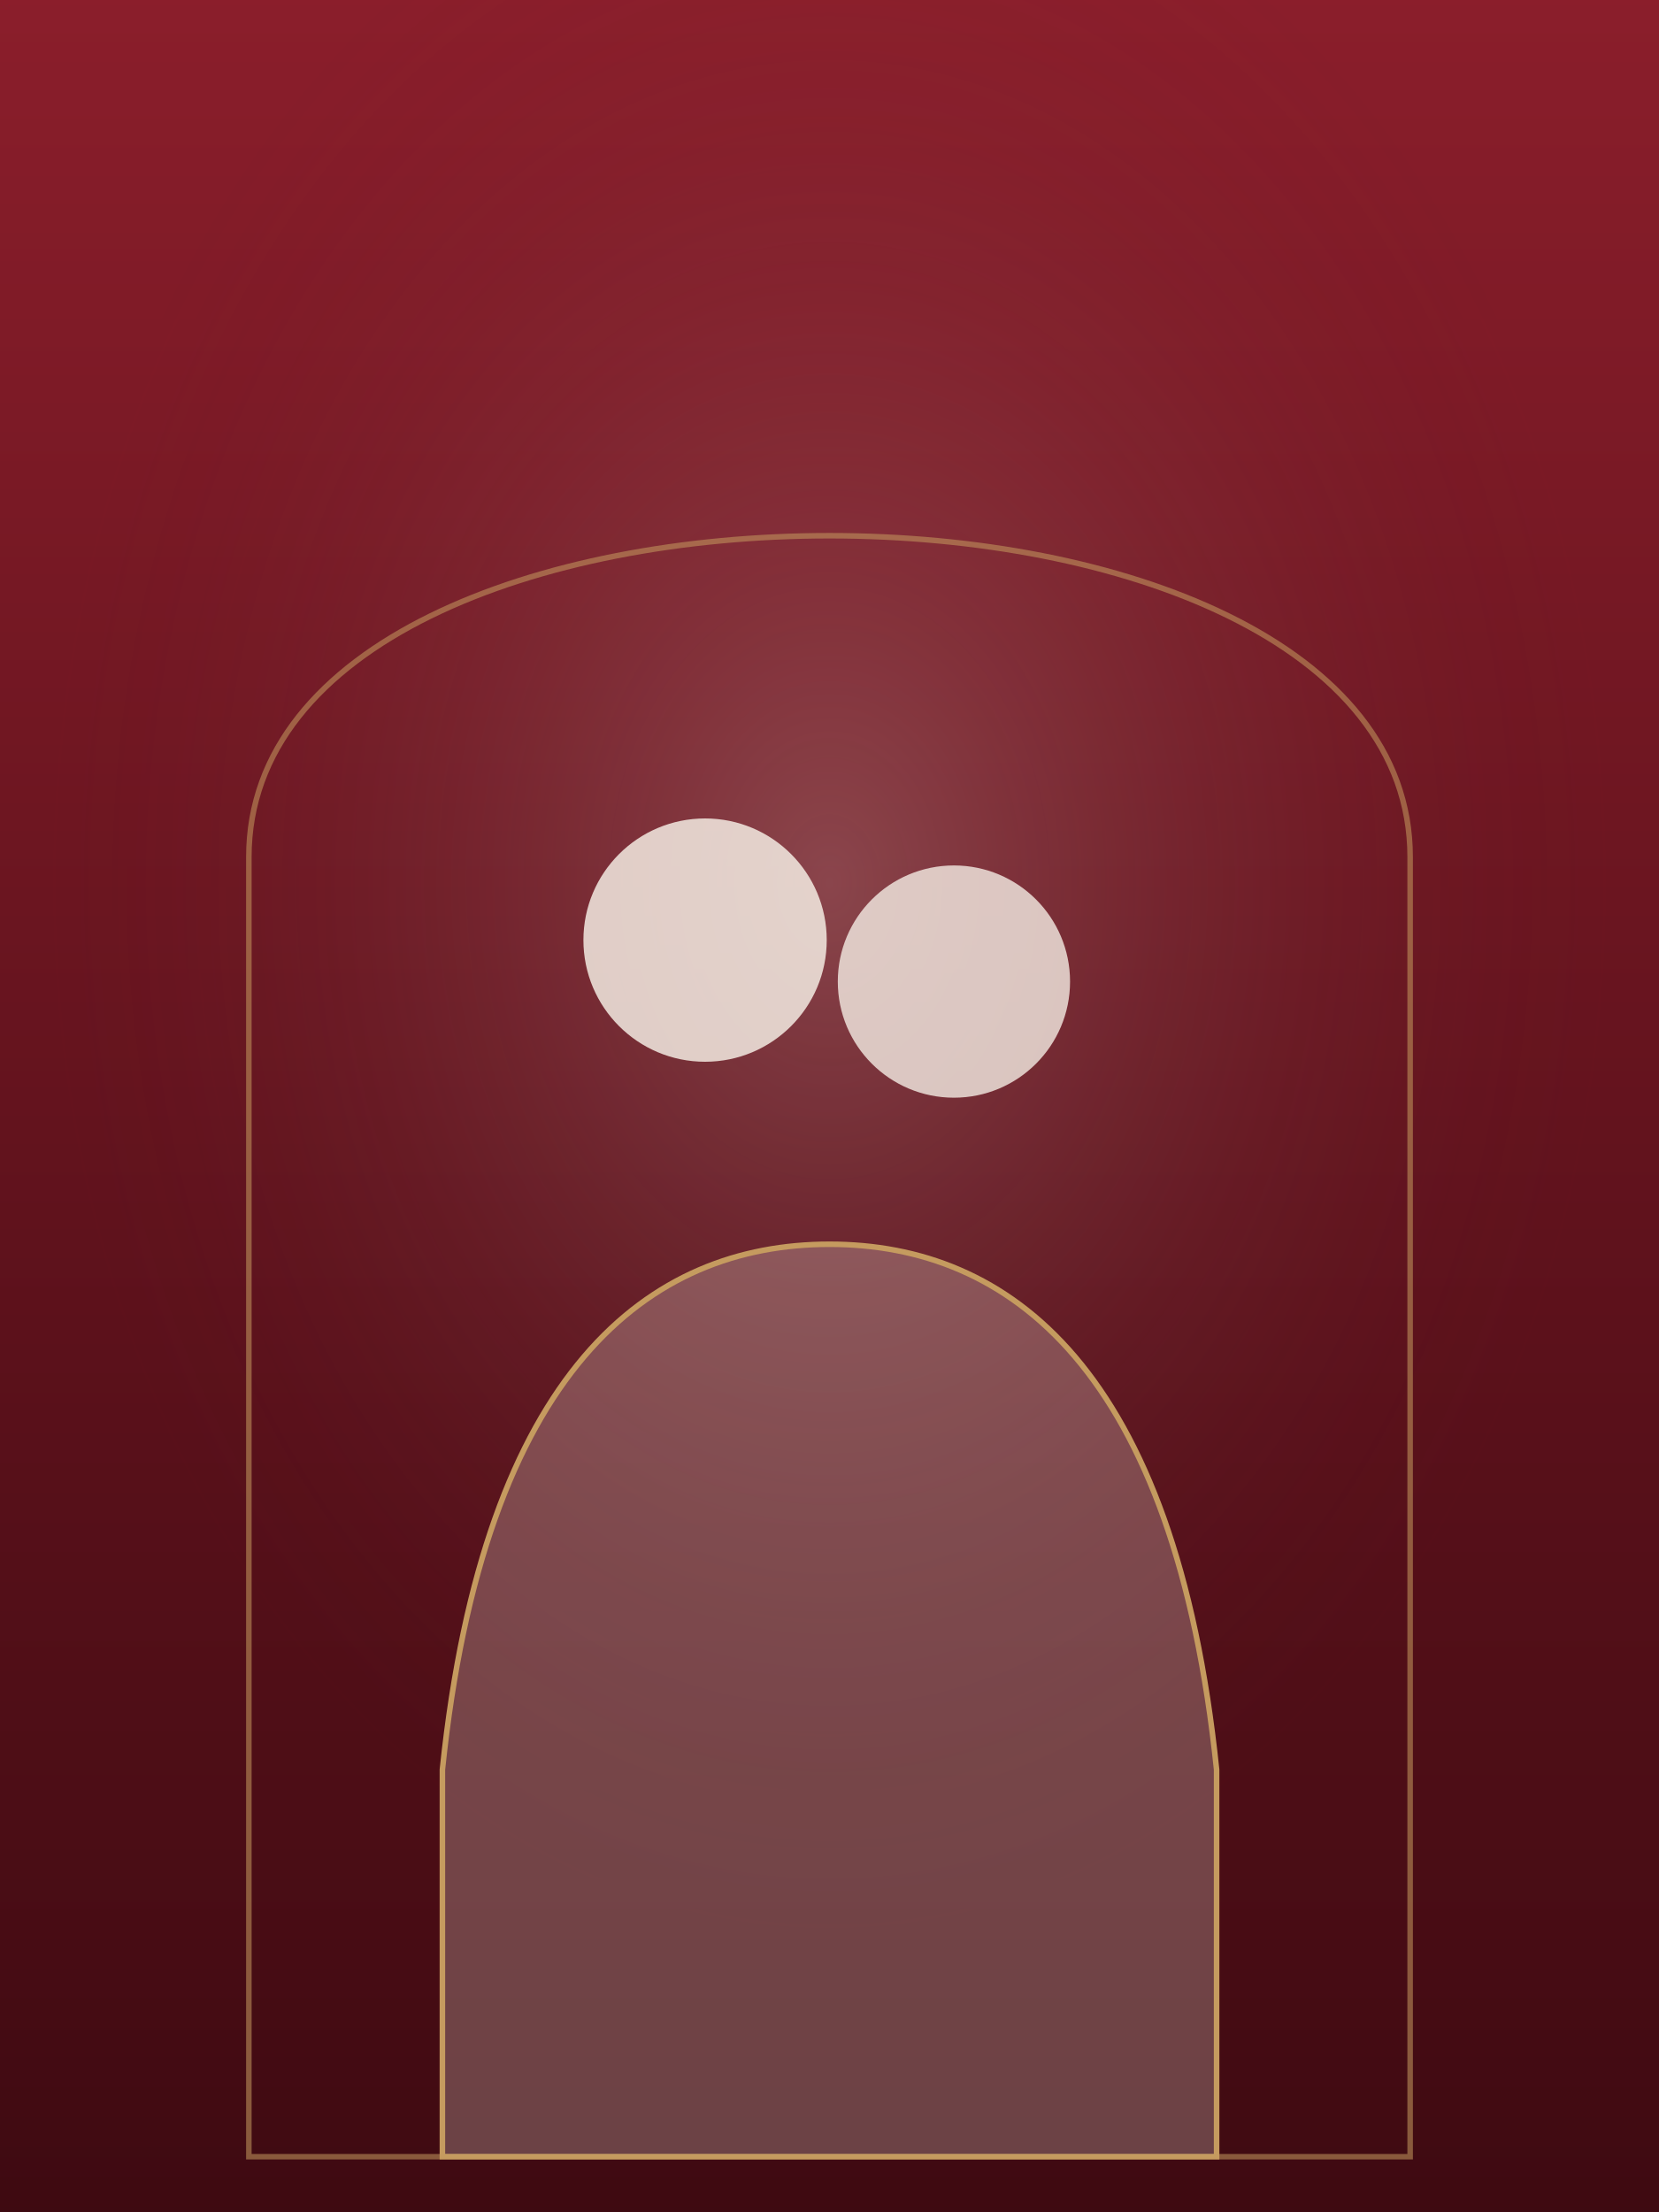
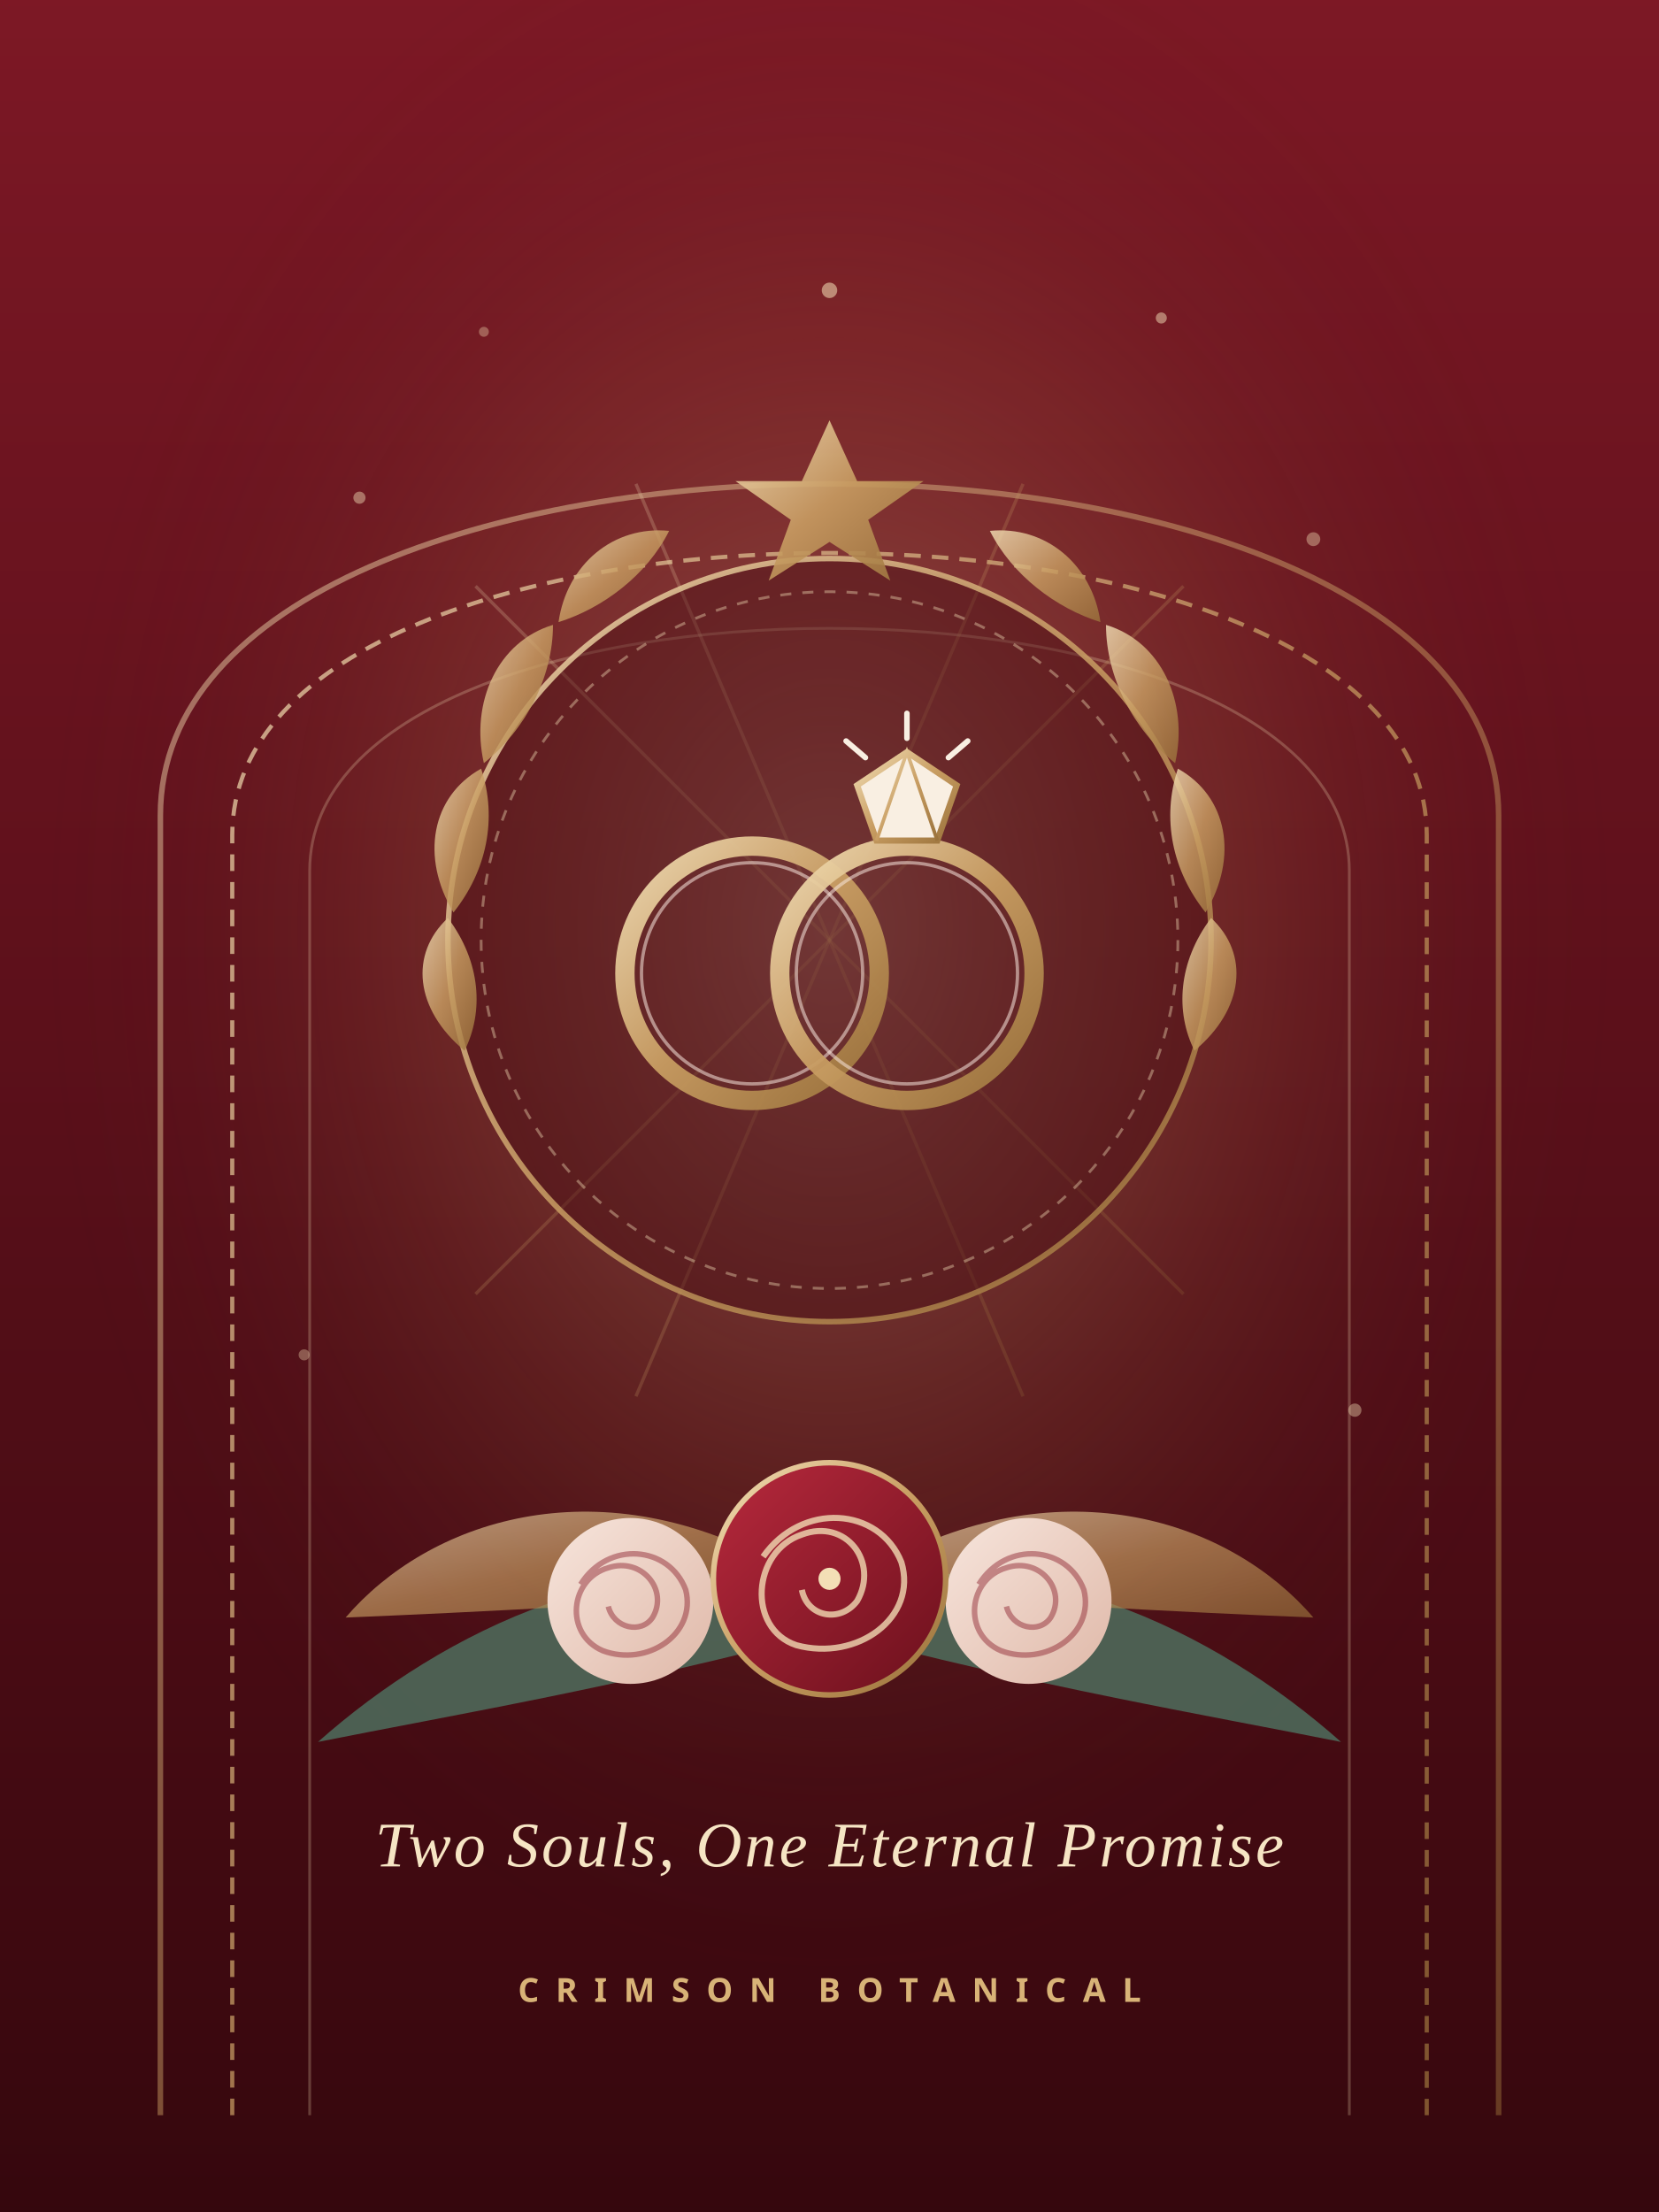
<svg xmlns="http://www.w3.org/2000/svg" viewBox="0 0 600 800" width="600" height="800">
  <defs>
-     <linearGradient id="cbCov" x1="0" y1="0" x2="0" y2="1">
-       <stop offset="0%" stop-color="#8B1E2B" />
-       <stop offset="60%" stop-color="#5C111B" />
-       <stop offset="100%" stop-color="#3E0A11" />
+     <linearGradient id="cbCovBg" x1="0" y1="0" x2="0" y2="1">
+       <stop offset="0%" stop-color="#7D1825" />
+       <stop offset="52%" stop-color="#580F19" />
+       <stop offset="100%" stop-color="#35070D" />
    </linearGradient>
-     <radialGradient id="cbHalo" cx="50%" cy="40%" r="48%">
-       <stop offset="0%" stop-color="#F7F1E8" stop-opacity="0.22" />
-       <stop offset="100%" stop-color="#5C111B" stop-opacity="0" />
+     <radialGradient id="cbSunGlow" cx="50%" cy="42%" r="48%">
+       <stop offset="0%" stop-color="#F6E3BA" stop-opacity="0.34" />
+       <stop offset="55%" stop-color="#C59B5F" stop-opacity="0.12" />
+       <stop offset="100%" stop-color="#35070D" stop-opacity="0" />
    </radialGradient>
+     <linearGradient id="cbGoldGrad" x1="0" y1="0" x2="1" y2="1">
+       <stop offset="0%" stop-color="#F3DFB6" />
+       <stop offset="50%" stop-color="#C89D62" />
+       <stop offset="100%" stop-color="#9A723B" />
+     </linearGradient>
+     <linearGradient id="cbRoseLight" x1="0" y1="0" x2="1" y2="1">
+       <stop offset="0%" stop-color="#F7E5DC" />
+       <stop offset="100%" stop-color="#DFB8A8" />
+     </linearGradient>
+     <linearGradient id="cbRoseCrimson" x1="0" y1="0" x2="1" y2="1">
+       <stop offset="0%" stop-color="#B8293D" />
+       <stop offset="100%" stop-color="#6B101C" />
+     </linearGradient>
  </defs>
-   <rect width="600" height="800" fill="url(#cbCov)" />
-   <rect width="600" height="800" fill="url(#cbHalo)" />
-   <path d="M90 780 L90 310 C90 155 510 155 510 310 L510 780 Z" fill="none" stroke="#C59B5F" stroke-opacity="0.55" stroke-width="2" />
-   <circle cx="255" cy="340" r="44" fill="#F7F1E8" fill-opacity="0.82" />
-   <circle cx="345" cy="355" r="42" fill="#F7F1E8" fill-opacity="0.78" />
-   <path d="M160 640 C175 495 235 450 300 450 C365 450 425 495 440 640 L440 780 L160 780 Z" fill="#F7F1E8" fill-opacity="0.24" stroke="#C59B5F" stroke-width="2" />
+   <rect width="600" height="800" fill="url(#cbCovBg)" />
+   <rect width="600" height="800" fill="url(#cbSunGlow)" />
+   <g fill="#F3DFB6">
+     <circle cx="130" cy="180" r="2.2" fill-opacity="0.45" />
+     <circle cx="475" cy="195" r="2.5" fill-opacity="0.4" />
+     <circle cx="175" cy="120" r="1.8" fill-opacity="0.35" />
+     <circle cx="420" cy="115" r="2" fill-opacity="0.5" />
+     <circle cx="110" cy="490" r="2" fill-opacity="0.35" />
+     <circle cx="490" cy="510" r="2.4" fill-opacity="0.4" />
+     <circle cx="300" cy="105" r="2.8" fill-opacity="0.55" />
+   </g>
+   <path d="M58 765 L58 295 C58 135 542 135 542 295 L542 765" fill="none" stroke="url(#cbGoldGrad)" stroke-opacity="0.48" stroke-width="2" />
+   <path d="M84 765 L84 302 C84 166 516 166 516 302 L516 765" fill="none" stroke="url(#cbGoldGrad)" stroke-opacity="0.72" stroke-width="1.5" stroke-dasharray="6 4" />
+   <path d="M112 765 L112 315 C112 198 488 198 488 315 L488 765" fill="none" stroke="#F3DFB6" stroke-opacity="0.25" stroke-width="1" />
+   <g stroke="url(#cbGoldGrad)" stroke-opacity="0.22" stroke-width="1.2">
+     <line x1="300" y1="160" x2="300" y2="520" />
+     <line x1="120" y1="340" x2="480" y2="340" />
+     <line x1="172" y1="212" x2="428" y2="468" />
+     <line x1="428" y1="212" x2="172" y2="468" />
+     <line x1="230" y1="175" x2="370" y2="505" />
+     <line x1="370" y1="175" x2="230" y2="505" />
+   </g>
+   <circle cx="300" cy="340" r="138" fill="#460A12" fill-opacity="0.42" stroke="url(#cbGoldGrad)" stroke-width="2" stroke-opacity="0.85" />
+   <circle cx="300" cy="340" r="126" fill="none" stroke="#F3DFB6" stroke-width="1" stroke-opacity="0.4" stroke-dasharray="4 4" />
+   <g fill="url(#cbGoldGrad)" fill-opacity="0.82">
+     <path d="M168 380 C150 365 148 345 162 332 C174 348 175 366 168 380 Z" />
+     <path d="M164 330 C152 310 156 288 174 278 C180 296 176 315 164 330 Z" />
+     <path d="M175 276 C170 254 180 232 200 226 C200 245 190 264 175 276 Z" />
+     <path d="M202 225 C205 204 222 190 242 192 C234 208 218 220 202 225 Z" />
+     <path d="M432 380 C450 365 452 345 438 332 C426 348 425 366 432 380 Z" />
+     <path d="M436 330 C448 310 444 288 426 278 C420 296 424 315 436 330 Z" />
+     <path d="M425 276 C430 254 420 232 400 226 C400 245 410 264 425 276 Z" />
+     <path d="M398 225 C395 204 378 190 358 192 C366 208 382 220 398 225 Z" />
+   </g>
+   <polygon points="300,152 310,174 334,174 314,188 322,210 300,196 278,210 286,188 266,174 290,174" fill="url(#cbGoldGrad)" fill-opacity="0.9" />
+   <g fill="none" stroke="url(#cbGoldGrad)">
+     <circle cx="272" cy="352" r="46" stroke-width="7" stroke-opacity="0.95" />
+     <circle cx="272" cy="352" r="40" stroke-width="1.2" stroke="#F7E5DC" stroke-opacity="0.55" />
+     <circle cx="328" cy="352" r="46" stroke-width="7" stroke-opacity="0.95" />
+     <circle cx="328" cy="352" r="40" stroke-width="1.2" stroke="#F7E5DC" stroke-opacity="0.55" />
+   </g>
+   <g transform="translate(328, 292)">
+     <polygon points="0,-20 18,-8 11,12 -11,12 -18,-8" fill="#F9EFE2" stroke="url(#cbGoldGrad)" stroke-width="2.2" />
+     <polyline points="-18,-8 18,-8" stroke="url(#cbGoldGrad)" stroke-width="1.5" />
+     <polyline points="-11,12 0,-20 11,12" fill="none" stroke="url(#cbGoldGrad)" stroke-width="1.3" />
+     <line x1="0" y1="-34" x2="0" y2="-25" stroke="#F9EFE2" stroke-width="2" stroke-linecap="round" />
+     <line x1="-22" y1="-24" x2="-15" y2="-18" stroke="#F9EFE2" stroke-width="2" stroke-linecap="round" />
+     <line x1="22" y1="-24" x2="15" y2="-18" stroke="#F9EFE2" stroke-width="2" stroke-linecap="round" />
+   </g>
+   <g transform="translate(300, 565)">
+     <path d="M0,10 C-70,-10 -140,25 -185,65 C-135,55 -75,45 0,25 Z" fill="#4E6E5D" fill-opacity="0.85" />
+     <path d="M0,10 C70,-10 140,25 185,65 C135,55 75,45 0,25 Z" fill="#4E6E5D" fill-opacity="0.85" />
+     <path d="M-20,0 C-85,-35 -145,-15 -175,20 C-125,18 -75,15 -20,12 Z" fill="url(#cbGoldGrad)" fill-opacity="0.65" />
+     <path d="M20,0 C85,-35 145,-15 175,20 C125,18 75,15 20,12 Z" fill="url(#cbGoldGrad)" fill-opacity="0.65" />
+     <g transform="translate(-72, 14)">
+       <circle cx="0" cy="0" r="30" fill="url(#cbRoseLight)" />
+       <path d="M-18,-6 C-8,-22 14,-20 20,-4 C24,12 6,24 -10,18 C-24,12 -22,-8 -8,-12 C4,-16 14,-4 8,6 C4,12 -6,10 -8,2" fill="none" stroke="#8B1E2B" stroke-opacity="0.45" stroke-width="2" />
+     </g>
+     <g transform="translate(72, 14)">
+       <circle cx="0" cy="0" r="30" fill="url(#cbRoseLight)" />
+       <path d="M-18,-6 C-8,-22 14,-20 20,-4 C24,12 6,24 -10,18 C-24,12 -22,-8 -8,-12 C4,-16 14,-4 8,6 C4,12 -6,10 -8,2" fill="none" stroke="#8B1E2B" stroke-opacity="0.45" stroke-width="2" />
+     </g>
+     <g transform="translate(0, 6)">
+       <circle cx="0" cy="0" r="42" fill="url(#cbRoseCrimson)" stroke="url(#cbGoldGrad)" stroke-width="2" />
+       <path d="M-24,-8 C-10,-28 18,-26 26,-6 C32,14 10,30 -12,24 C-30,18 -28,-10 -10,-16 C6,-22 18,-6 10,8 C4,16 -8,14 -10,4" fill="none" stroke="#F3DFB6" stroke-opacity="0.78" stroke-width="2.2" />
+       <circle cx="0" cy="0" r="4" fill="#F3DFB6" />
+     </g>
+   </g>
+   <text x="300" y="675" text-anchor="middle" font-family="Georgia, 'Times New Roman', serif" font-style="italic" font-size="23" fill="#F6E5C4" letter-spacing="1">Two Souls, One Eternal Promise</text>
+   <line x1="210" y1="698" x2="390" y2="698" stroke="url(#cbGoldGrad)" stroke-width="1.2" stroke-opacity="0.7" />
+   <text x="300" y="724" text-anchor="middle" font-family="sans-serif" font-size="12" font-weight="600" fill="#D8B377" letter-spacing="6">CRIMSON BOTANICAL</text>
</svg>
